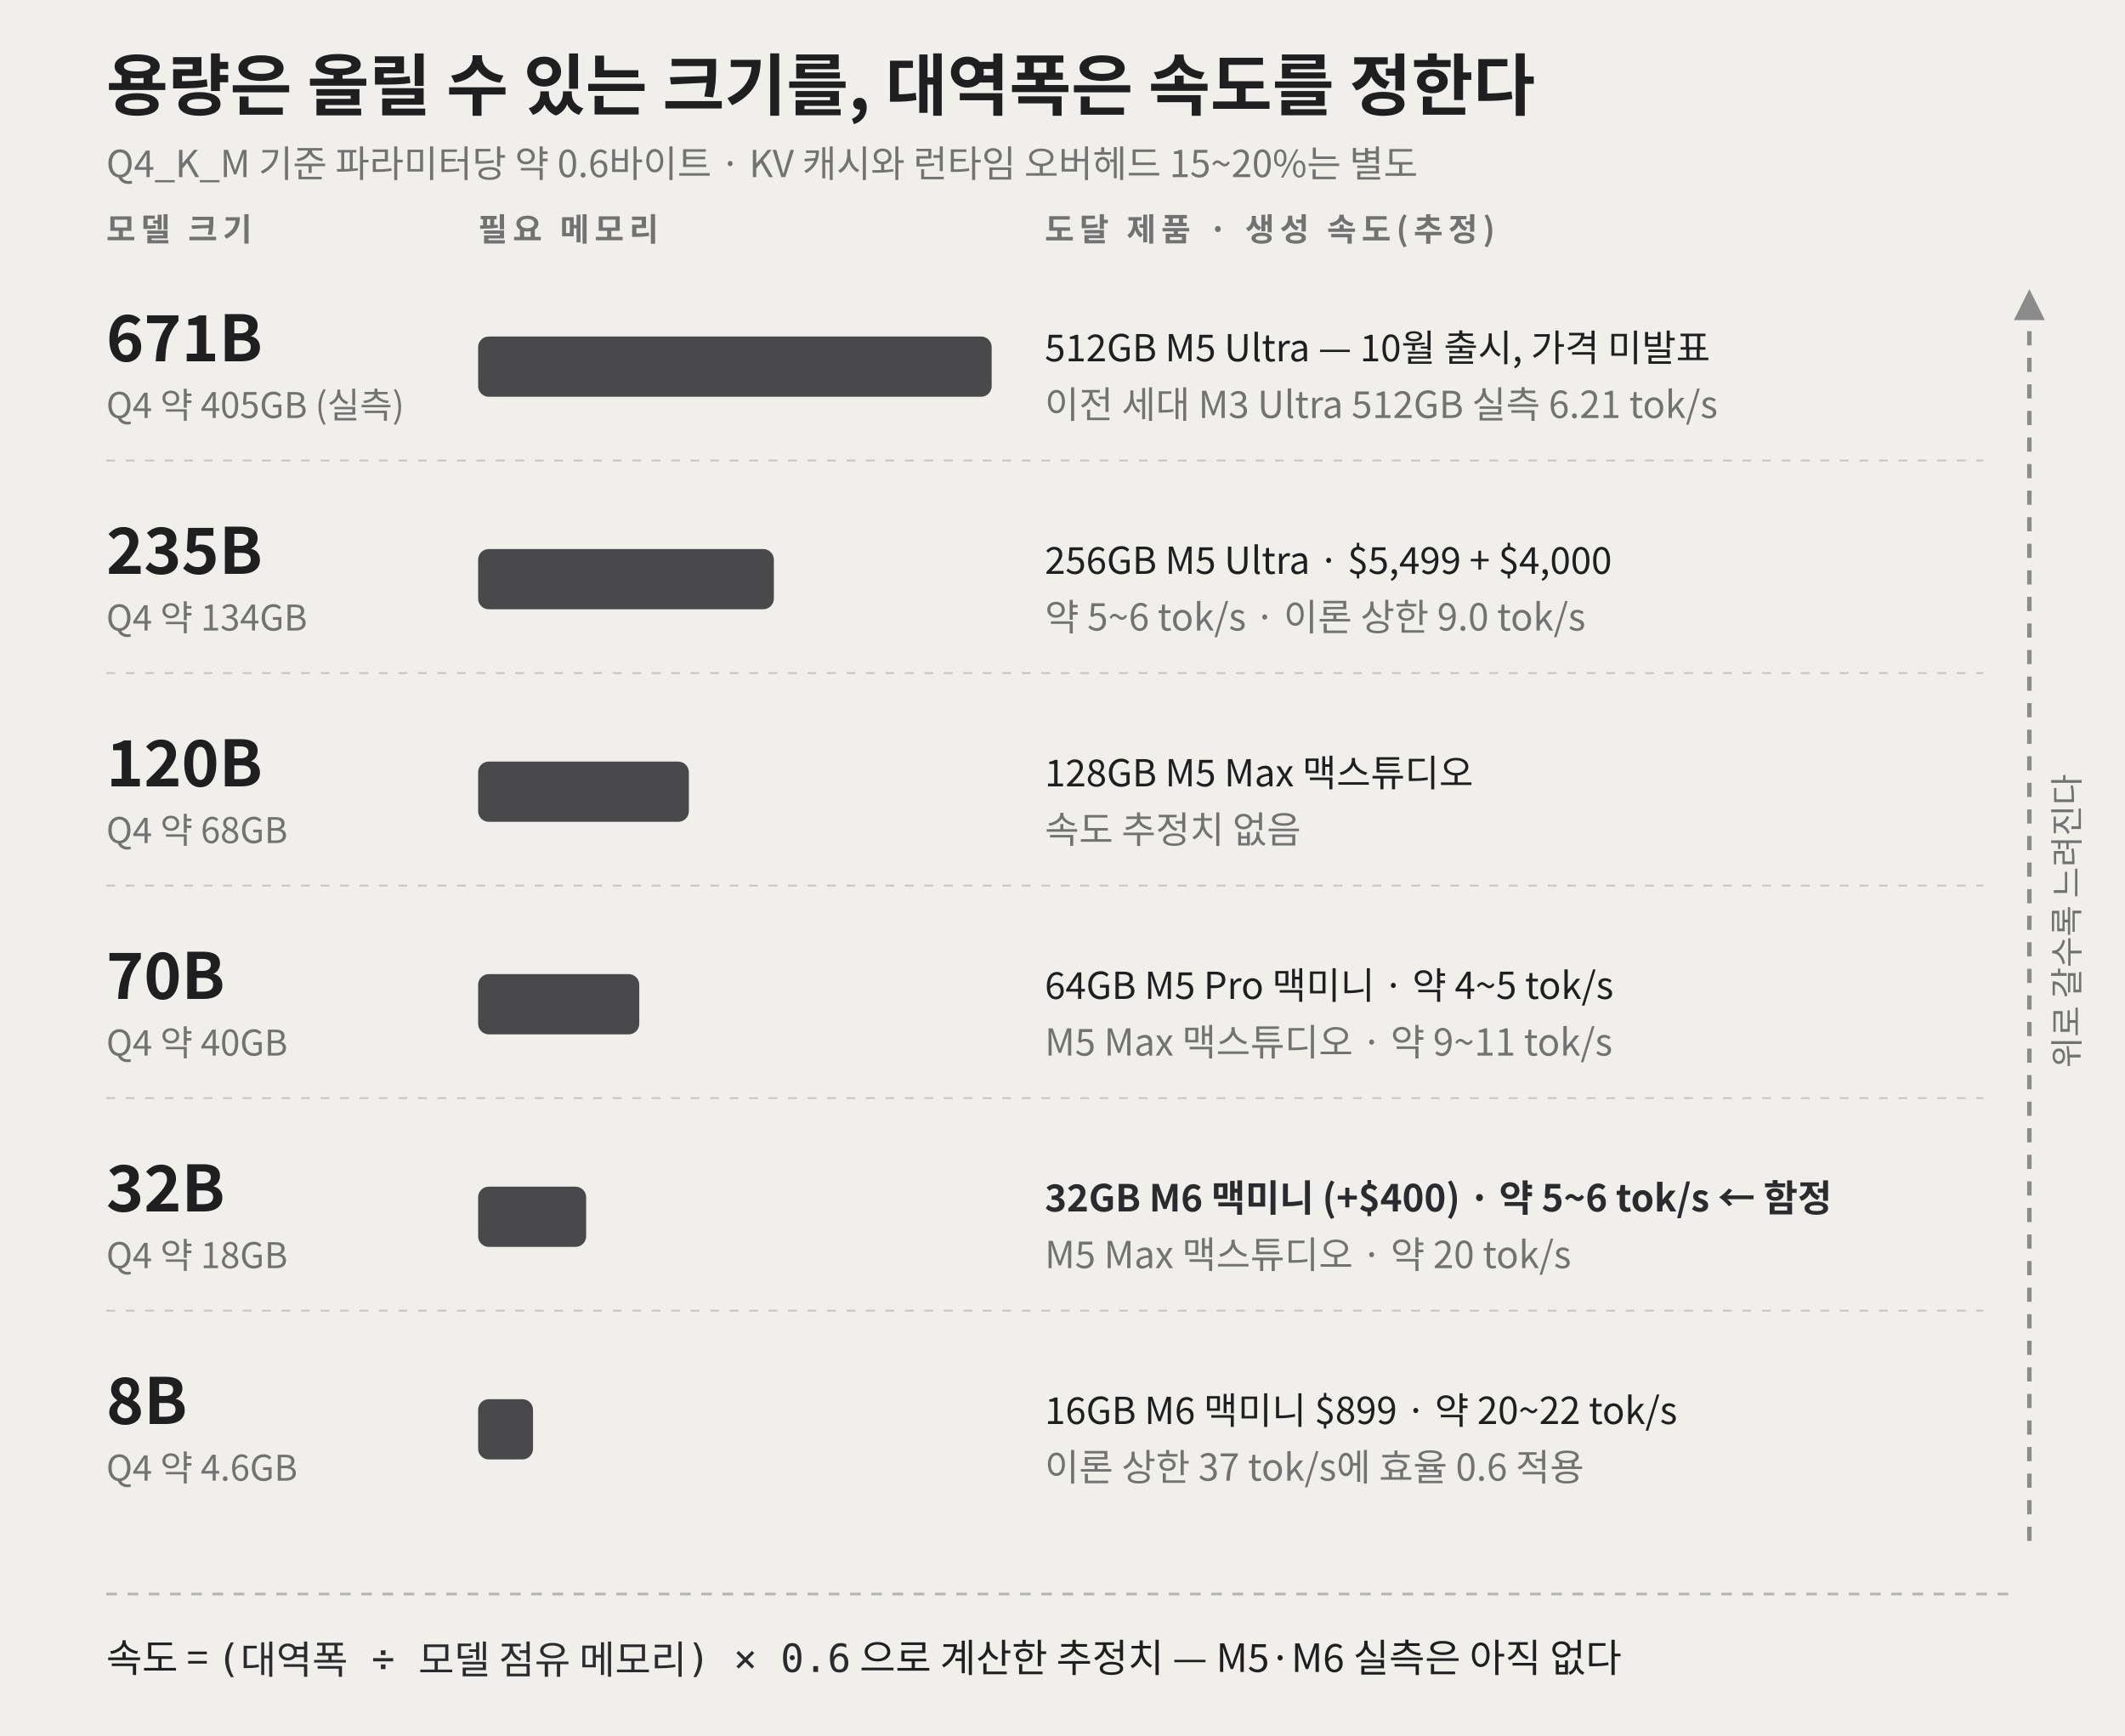
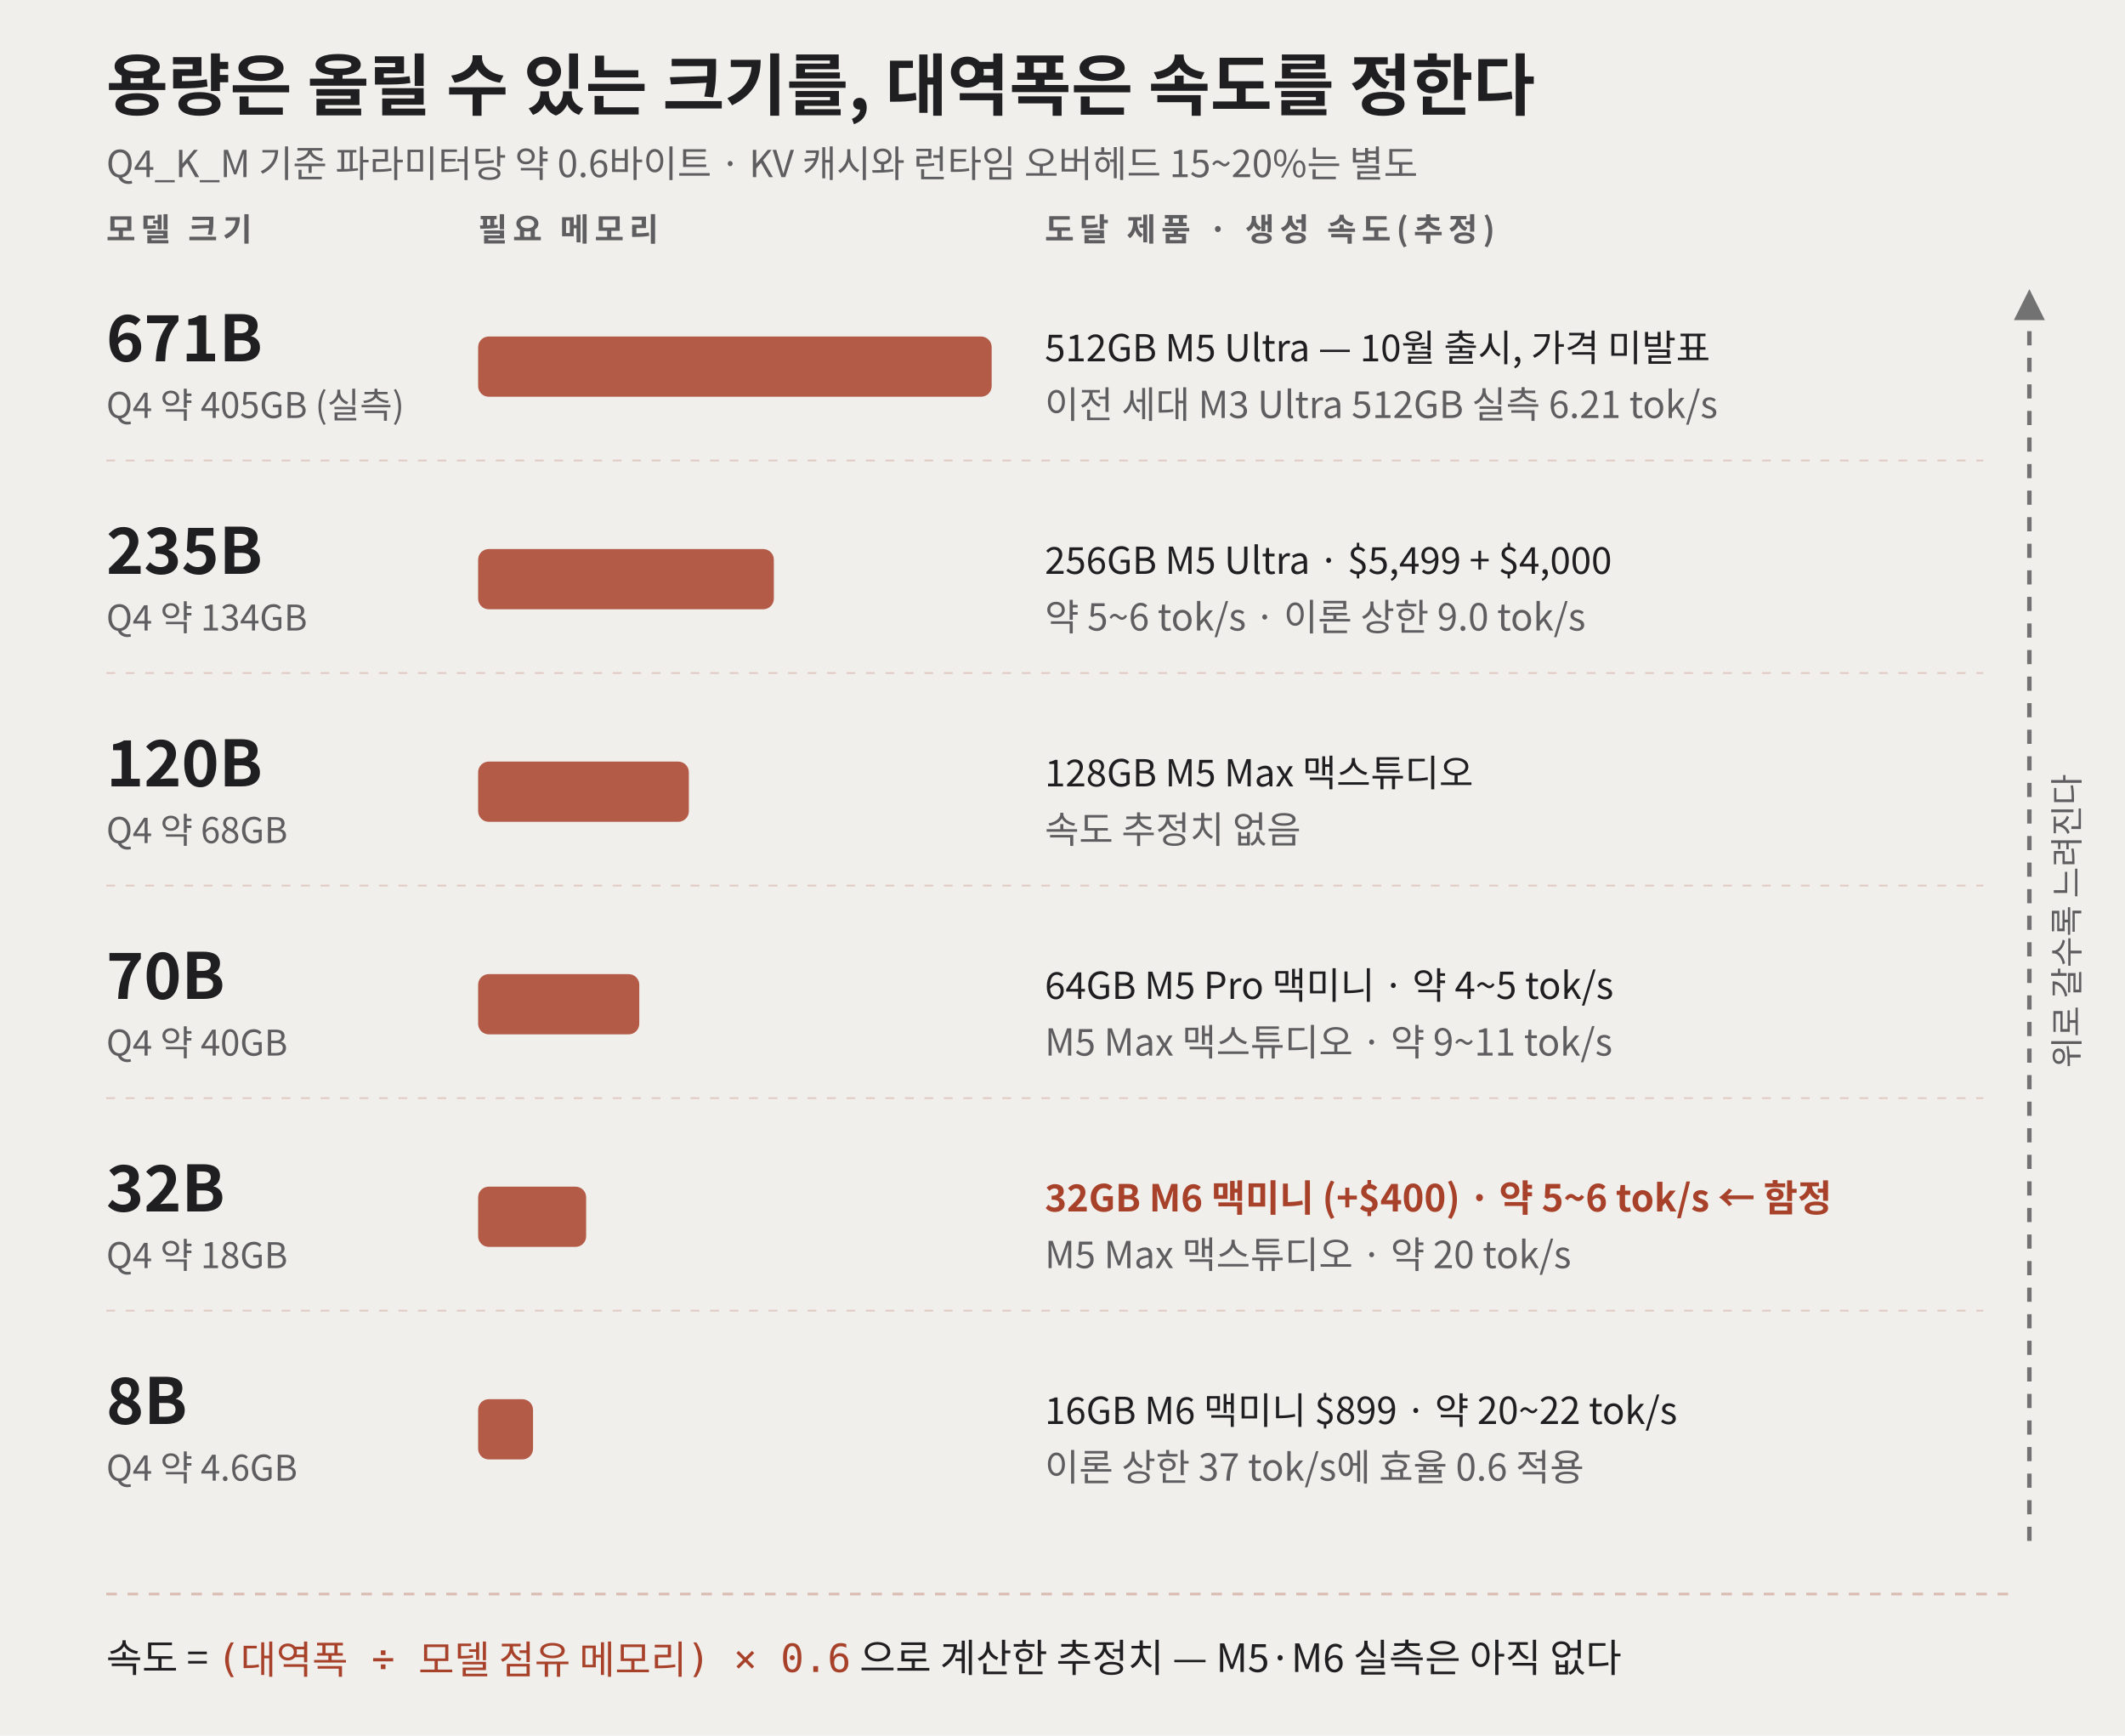
<svg xmlns="http://www.w3.org/2000/svg" width="1200" height="980" viewBox="0 0 1200 980" font-family="'Noto Sans KR','Noto Sans CJK KR','Apple SD Gothic Neo',sans-serif">
  <defs>
    <marker id="b2u" viewBox="0 0 10 10" refX="9" refY="5" markerWidth="7" markerHeight="7" orient="auto-start-reverse">
-       <path d="M0 0 L10 5 L0 10 z" fill="#8c8b8b" />
+       <path d="M0 0 L10 5 L0 10 z" fill="#737273" />
    </marker>
  </defs>
  <rect width="1200" height="980" fill="#f0efec" />
  <text x="60" y="62" fill="#1f1f22" font-size="38" font-weight="800">용량은 올릴 수 있는 크기를, 대역폭은 속도를 정한다</text>
-   <text x="60" y="100" fill="#737273" font-size="21">Q4_K_M 기준 파라미터당 약 0.6바이트 · KV 캐시와 런타임 오버헤드 15~20%는 별도</text>
-   <text x="60" y="136" fill="#737273" font-size="18" font-weight="700" letter-spacing="3">모델 크기</text>
-   <text x="270" y="136" fill="#737273" font-size="18" font-weight="700" letter-spacing="3">필요 메모리</text>
-   <text x="590" y="136" fill="#737273" font-size="18" font-weight="700" letter-spacing="3">도달 제품 · 생성 속도(추정)</text>
+   <text x="60" y="100" fill="#5e5d5f" font-size="21">Q4_K_M 기준 파라미터당 약 0.6바이트 · KV 캐시와 런타임 오버헤드 15~20%는 별도</text>
+   <text x="60" y="136" fill="#5e5d5f" font-size="18" font-weight="700" letter-spacing="3">모델 크기</text>
+   <text x="270" y="136" fill="#5e5d5f" font-size="18" font-weight="700" letter-spacing="3">필요 메모리</text>
+   <text x="590" y="136" fill="#5e5d5f" font-size="18" font-weight="700" letter-spacing="3">도달 제품 · 생성 속도(추정)</text>
  <text x="60" y="204" fill="#1f1f22" font-size="36" font-weight="800">671B</text>
-   <text x="60" y="236" fill="#737273" font-size="20">Q4 약 405GB (실측)</text>
-   <rect x="270" y="190" width="290" height="34" rx="6" fill="#2b2b2f" opacity="0.85" />
+   <text x="60" y="236" fill="#5e5d5f" font-size="20">Q4 약 405GB (실측)</text>
+   <rect x="270" y="190" width="290" height="34" rx="6" fill="#a8412a" opacity="0.85" />
  <text x="590" y="204" fill="#1f1f22" font-size="21" font-weight="400">512GB M5 Ultra — 10월 출시, 가격 미발표</text>
-   <text x="590" y="236" fill="#737273" font-size="21">이전 세대 M3 Ultra 512GB 실측 6.21 tok/s</text>
-   <line x1="60" y1="260" x2="1120" y2="260" stroke="#b5b4b3" stroke-width="1" stroke-dasharray="5 6" opacity="0.7" />
+   <text x="590" y="236" fill="#5e5d5f" font-size="21">이전 세대 M3 Ultra 512GB 실측 6.21 tok/s</text>
+   <line x1="60" y1="260" x2="1120" y2="260" stroke="#dabbb2" stroke-width="1" stroke-dasharray="5 6" opacity="0.7" />
  <text x="60" y="324" fill="#1f1f22" font-size="36" font-weight="800">235B</text>
-   <text x="60" y="356" fill="#737273" font-size="20">Q4 약 134GB</text>
-   <rect x="270" y="310" width="167" height="34" rx="6" fill="#2b2b2f" opacity="0.85" />
+   <text x="60" y="356" fill="#5e5d5f" font-size="20">Q4 약 134GB</text>
+   <rect x="270" y="310" width="167" height="34" rx="6" fill="#a8412a" opacity="0.85" />
  <text x="590" y="324" fill="#1f1f22" font-size="21" font-weight="400">256GB M5 Ultra · $5,499 + $4,000</text>
-   <text x="590" y="356" fill="#737273" font-size="21">약 5~6 tok/s · 이론 상한 9.0 tok/s</text>
-   <line x1="60" y1="380" x2="1120" y2="380" stroke="#b5b4b3" stroke-width="1" stroke-dasharray="5 6" opacity="0.7" />
+   <text x="590" y="356" fill="#5e5d5f" font-size="21">약 5~6 tok/s · 이론 상한 9.0 tok/s</text>
+   <line x1="60" y1="380" x2="1120" y2="380" stroke="#dabbb2" stroke-width="1" stroke-dasharray="5 6" opacity="0.7" />
  <text x="60" y="444" fill="#1f1f22" font-size="36" font-weight="800">120B</text>
-   <text x="60" y="476" fill="#737273" font-size="20">Q4 약 68GB</text>
-   <rect x="270" y="430" width="119" height="34" rx="6" fill="#2b2b2f" opacity="0.85" />
+   <text x="60" y="476" fill="#5e5d5f" font-size="20">Q4 약 68GB</text>
+   <rect x="270" y="430" width="119" height="34" rx="6" fill="#a8412a" opacity="0.85" />
  <text x="590" y="444" fill="#1f1f22" font-size="21" font-weight="400">128GB M5 Max 맥스튜디오</text>
-   <text x="590" y="476" fill="#737273" font-size="21">속도 추정치 없음</text>
-   <line x1="60" y1="500" x2="1120" y2="500" stroke="#b5b4b3" stroke-width="1" stroke-dasharray="5 6" opacity="0.7" />
+   <text x="590" y="476" fill="#5e5d5f" font-size="21">속도 추정치 없음</text>
+   <line x1="60" y1="500" x2="1120" y2="500" stroke="#dabbb2" stroke-width="1" stroke-dasharray="5 6" opacity="0.7" />
  <text x="60" y="564" fill="#1f1f22" font-size="36" font-weight="800">70B</text>
-   <text x="60" y="596" fill="#737273" font-size="20">Q4 약 40GB</text>
-   <rect x="270" y="550" width="91" height="34" rx="6" fill="#2b2b2f" opacity="0.85" />
+   <text x="60" y="596" fill="#5e5d5f" font-size="20">Q4 약 40GB</text>
+   <rect x="270" y="550" width="91" height="34" rx="6" fill="#a8412a" opacity="0.85" />
  <text x="590" y="564" fill="#1f1f22" font-size="21" font-weight="400">64GB M5 Pro 맥미니 · 약 4~5 tok/s</text>
-   <text x="590" y="596" fill="#737273" font-size="21">M5 Max 맥스튜디오 · 약 9~11 tok/s</text>
-   <line x1="60" y1="620" x2="1120" y2="620" stroke="#b5b4b3" stroke-width="1" stroke-dasharray="5 6" opacity="0.7" />
+   <text x="590" y="596" fill="#5e5d5f" font-size="21">M5 Max 맥스튜디오 · 약 9~11 tok/s</text>
+   <line x1="60" y1="620" x2="1120" y2="620" stroke="#dabbb2" stroke-width="1" stroke-dasharray="5 6" opacity="0.7" />
  <text x="60" y="684" fill="#1f1f22" font-size="36" font-weight="800">32B</text>
-   <text x="60" y="716" fill="#737273" font-size="20">Q4 약 18GB</text>
-   <rect x="270" y="670" width="61" height="34" rx="6" fill="#2b2b2f" opacity="0.85" />
-   <text x="590" y="684" fill="#2b2b2f" font-size="21" font-weight="700">32GB M6 맥미니 (+$400) · 약 5~6 tok/s  ← 함정</text>
-   <text x="590" y="716" fill="#737273" font-size="21">M5 Max 맥스튜디오 · 약 20 tok/s</text>
-   <line x1="60" y1="740" x2="1120" y2="740" stroke="#b5b4b3" stroke-width="1" stroke-dasharray="5 6" opacity="0.7" />
+   <text x="60" y="716" fill="#5e5d5f" font-size="20">Q4 약 18GB</text>
+   <rect x="270" y="670" width="61" height="34" rx="6" fill="#a8412a" opacity="0.85" />
+   <text x="590" y="684" fill="#a8412a" font-size="21" font-weight="700">32GB M6 맥미니 (+$400) · 약 5~6 tok/s  ← 함정</text>
+   <text x="590" y="716" fill="#5e5d5f" font-size="21">M5 Max 맥스튜디오 · 약 20 tok/s</text>
+   <line x1="60" y1="740" x2="1120" y2="740" stroke="#dabbb2" stroke-width="1" stroke-dasharray="5 6" opacity="0.7" />
  <text x="60" y="804" fill="#1f1f22" font-size="36" font-weight="800">8B</text>
-   <text x="60" y="836" fill="#737273" font-size="20">Q4 약 4.6GB</text>
-   <rect x="270" y="790" width="31" height="34" rx="6" fill="#2b2b2f" opacity="0.85" />
+   <text x="60" y="836" fill="#5e5d5f" font-size="20">Q4 약 4.6GB</text>
+   <rect x="270" y="790" width="31" height="34" rx="6" fill="#a8412a" opacity="0.85" />
  <text x="590" y="804" fill="#1f1f22" font-size="21" font-weight="400">16GB M6 맥미니 $899 · 약 20~22 tok/s</text>
-   <text x="590" y="836" fill="#737273" font-size="21">이론 상한 37 tok/s에 효율 0.6 적용</text>
-   <path d="M1146 870 L 1146 165" stroke="#8c8b8b" stroke-width="2.5" stroke-dasharray="8 7" marker-end="url(#b2u)" />
-   <text x="1174" y="520" fill="#737273" font-size="19" text-anchor="middle" transform="rotate(-90 1174 520)">위로 갈수록 느려진다</text>
-   <line x1="60" y1="900" x2="1140" y2="900" stroke="#b5b4b3" stroke-width="1.5" stroke-dasharray="6 6" />
-   <text x="60" y="944" fill="#1f1f22" font-size="22">속도 = <tspan font-family="monospace" fill="#2b2b2f">(대역폭 ÷ 모델 점유 메모리) × 0.6</tspan> 으로 계산한 추정치 — M5·M6 실측은 아직 없다</text>
+   <text x="590" y="836" fill="#5e5d5f" font-size="21">이론 상한 37 tok/s에 효율 0.6 적용</text>
+   <path d="M1146 870 L 1146 165" stroke="#737273" stroke-width="2.5" stroke-dasharray="8 7" marker-end="url(#b2u)" />
+   <text x="1174" y="520" fill="#5e5d5f" font-size="19" text-anchor="middle" transform="rotate(-90 1174 520)">위로 갈수록 느려진다</text>
+   <line x1="60" y1="900" x2="1140" y2="900" stroke="#dabbb2" stroke-width="1.5" stroke-dasharray="6 6" />
+   <text x="60" y="944" fill="#1f1f22" font-size="22">속도 = <tspan font-family="monospace" fill="#a8412a">(대역폭 ÷ 모델 점유 메모리) × 0.6</tspan> 으로 계산한 추정치 — M5·M6 실측은 아직 없다</text>
</svg>
